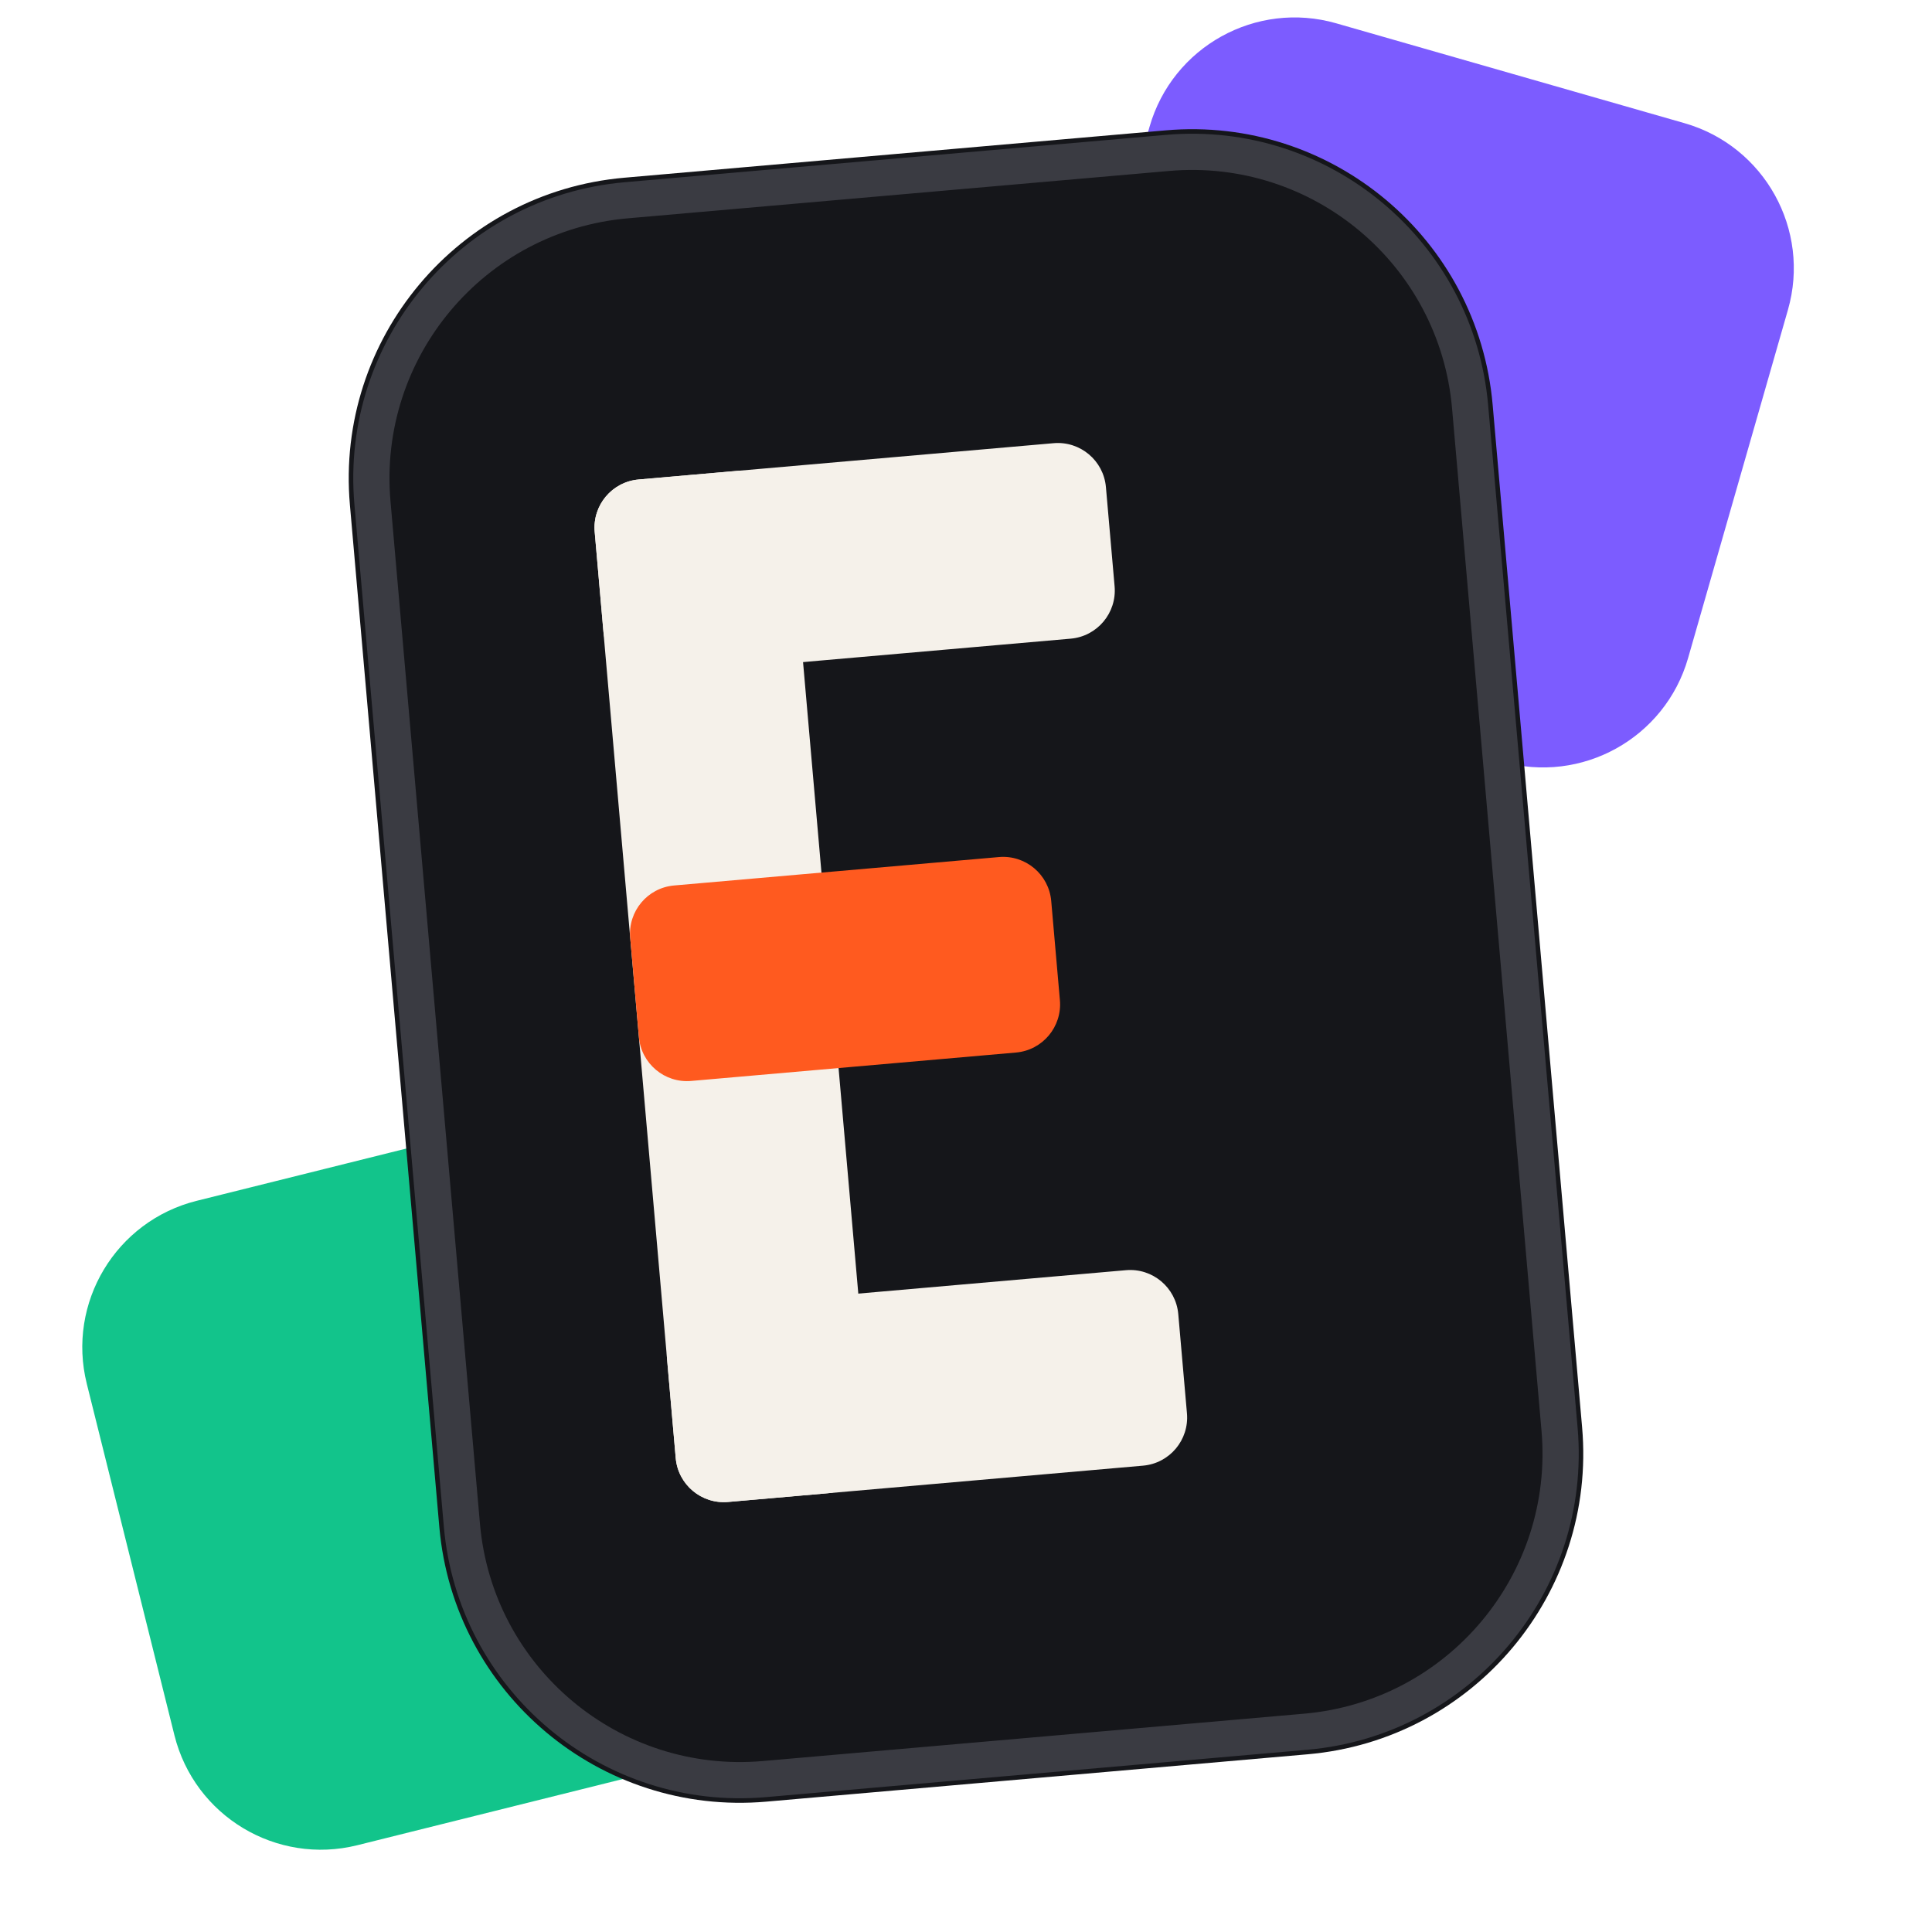
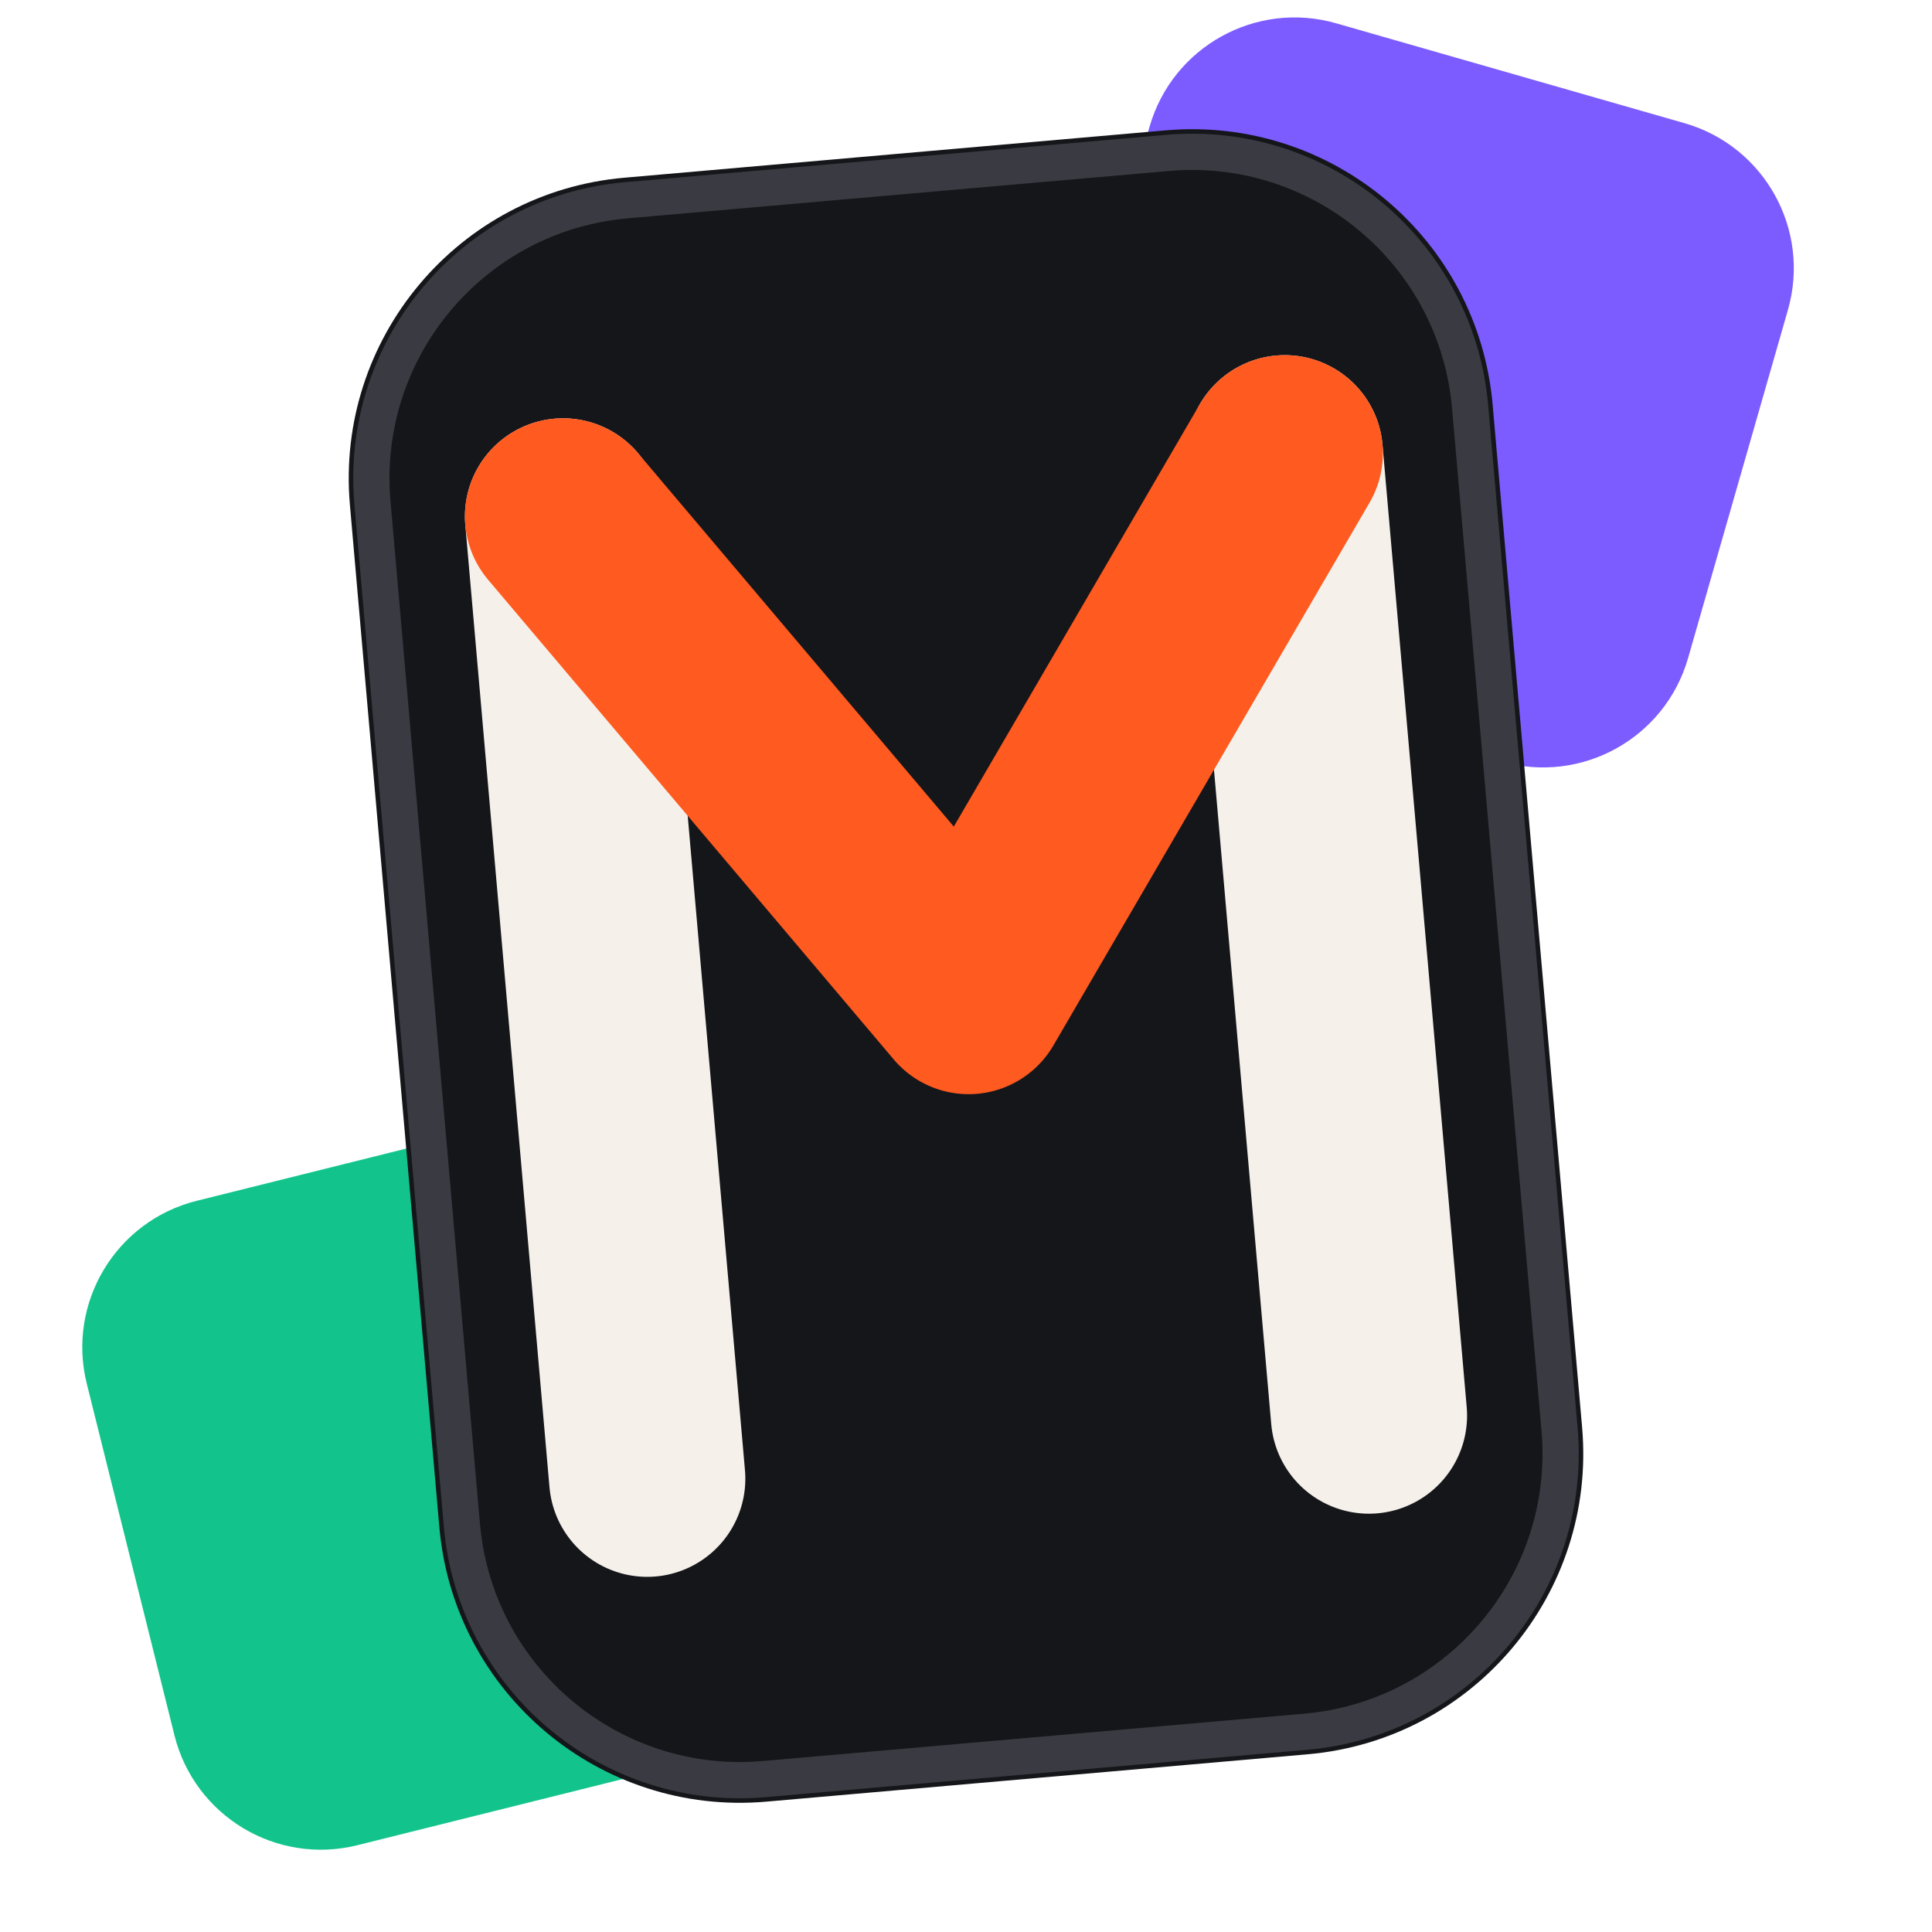
- <svg xmlns="http://www.w3.org/2000/svg" viewBox="0 0 64 64" role="img" aria-label="Електроника Сервиз">
+ <svg xmlns="http://www.w3.org/2000/svg" viewBox="0 0 64 64" role="img" aria-label="MBI Electronics">
  <rect x="36" y="2" width="22" height="22" rx="5" fill="#7C5CFF" transform="rotate(16 47 13)" />
  <rect x="4" y="38" width="22" height="22" rx="5" fill="#12C48B" transform="rotate(-14 15 49)" />
  <g transform="rotate(-5 32 32)">
    <rect x="13" y="5" width="38" height="54" rx="10" fill="#15161A" />
    <rect x="13.75" y="5.75" width="36.5" height="52.5" rx="9.25" fill="none" stroke="#3A3B42" stroke-width="1.2" />
-     <rect x="21" y="15" width="6.5" height="34" rx="1.6" fill="#F5F1EA" />
-     <rect x="21" y="15" width="17" height="6.5" rx="1.6" fill="#F5F1EA" />
-     <rect x="21" y="42.5" width="17" height="6.5" rx="1.6" fill="#F5F1EA" />
-     <rect x="21" y="28.5" width="14" height="6.5" rx="1.6" fill="#FF5A1F" />
+     <path d="M20,48 L20,16" stroke="#F5F1EA" stroke-width="6.5" stroke-linecap="round" />
+     <path d="M44,48 L44,16" stroke="#F5F1EA" stroke-width="6.5" stroke-linecap="round" />
+     <path d="M20,16 L32,33 L44,16" stroke="#FF5A1F" stroke-width="6.5" stroke-linecap="round" stroke-linejoin="round" fill="none" />
  </g>
</svg>
